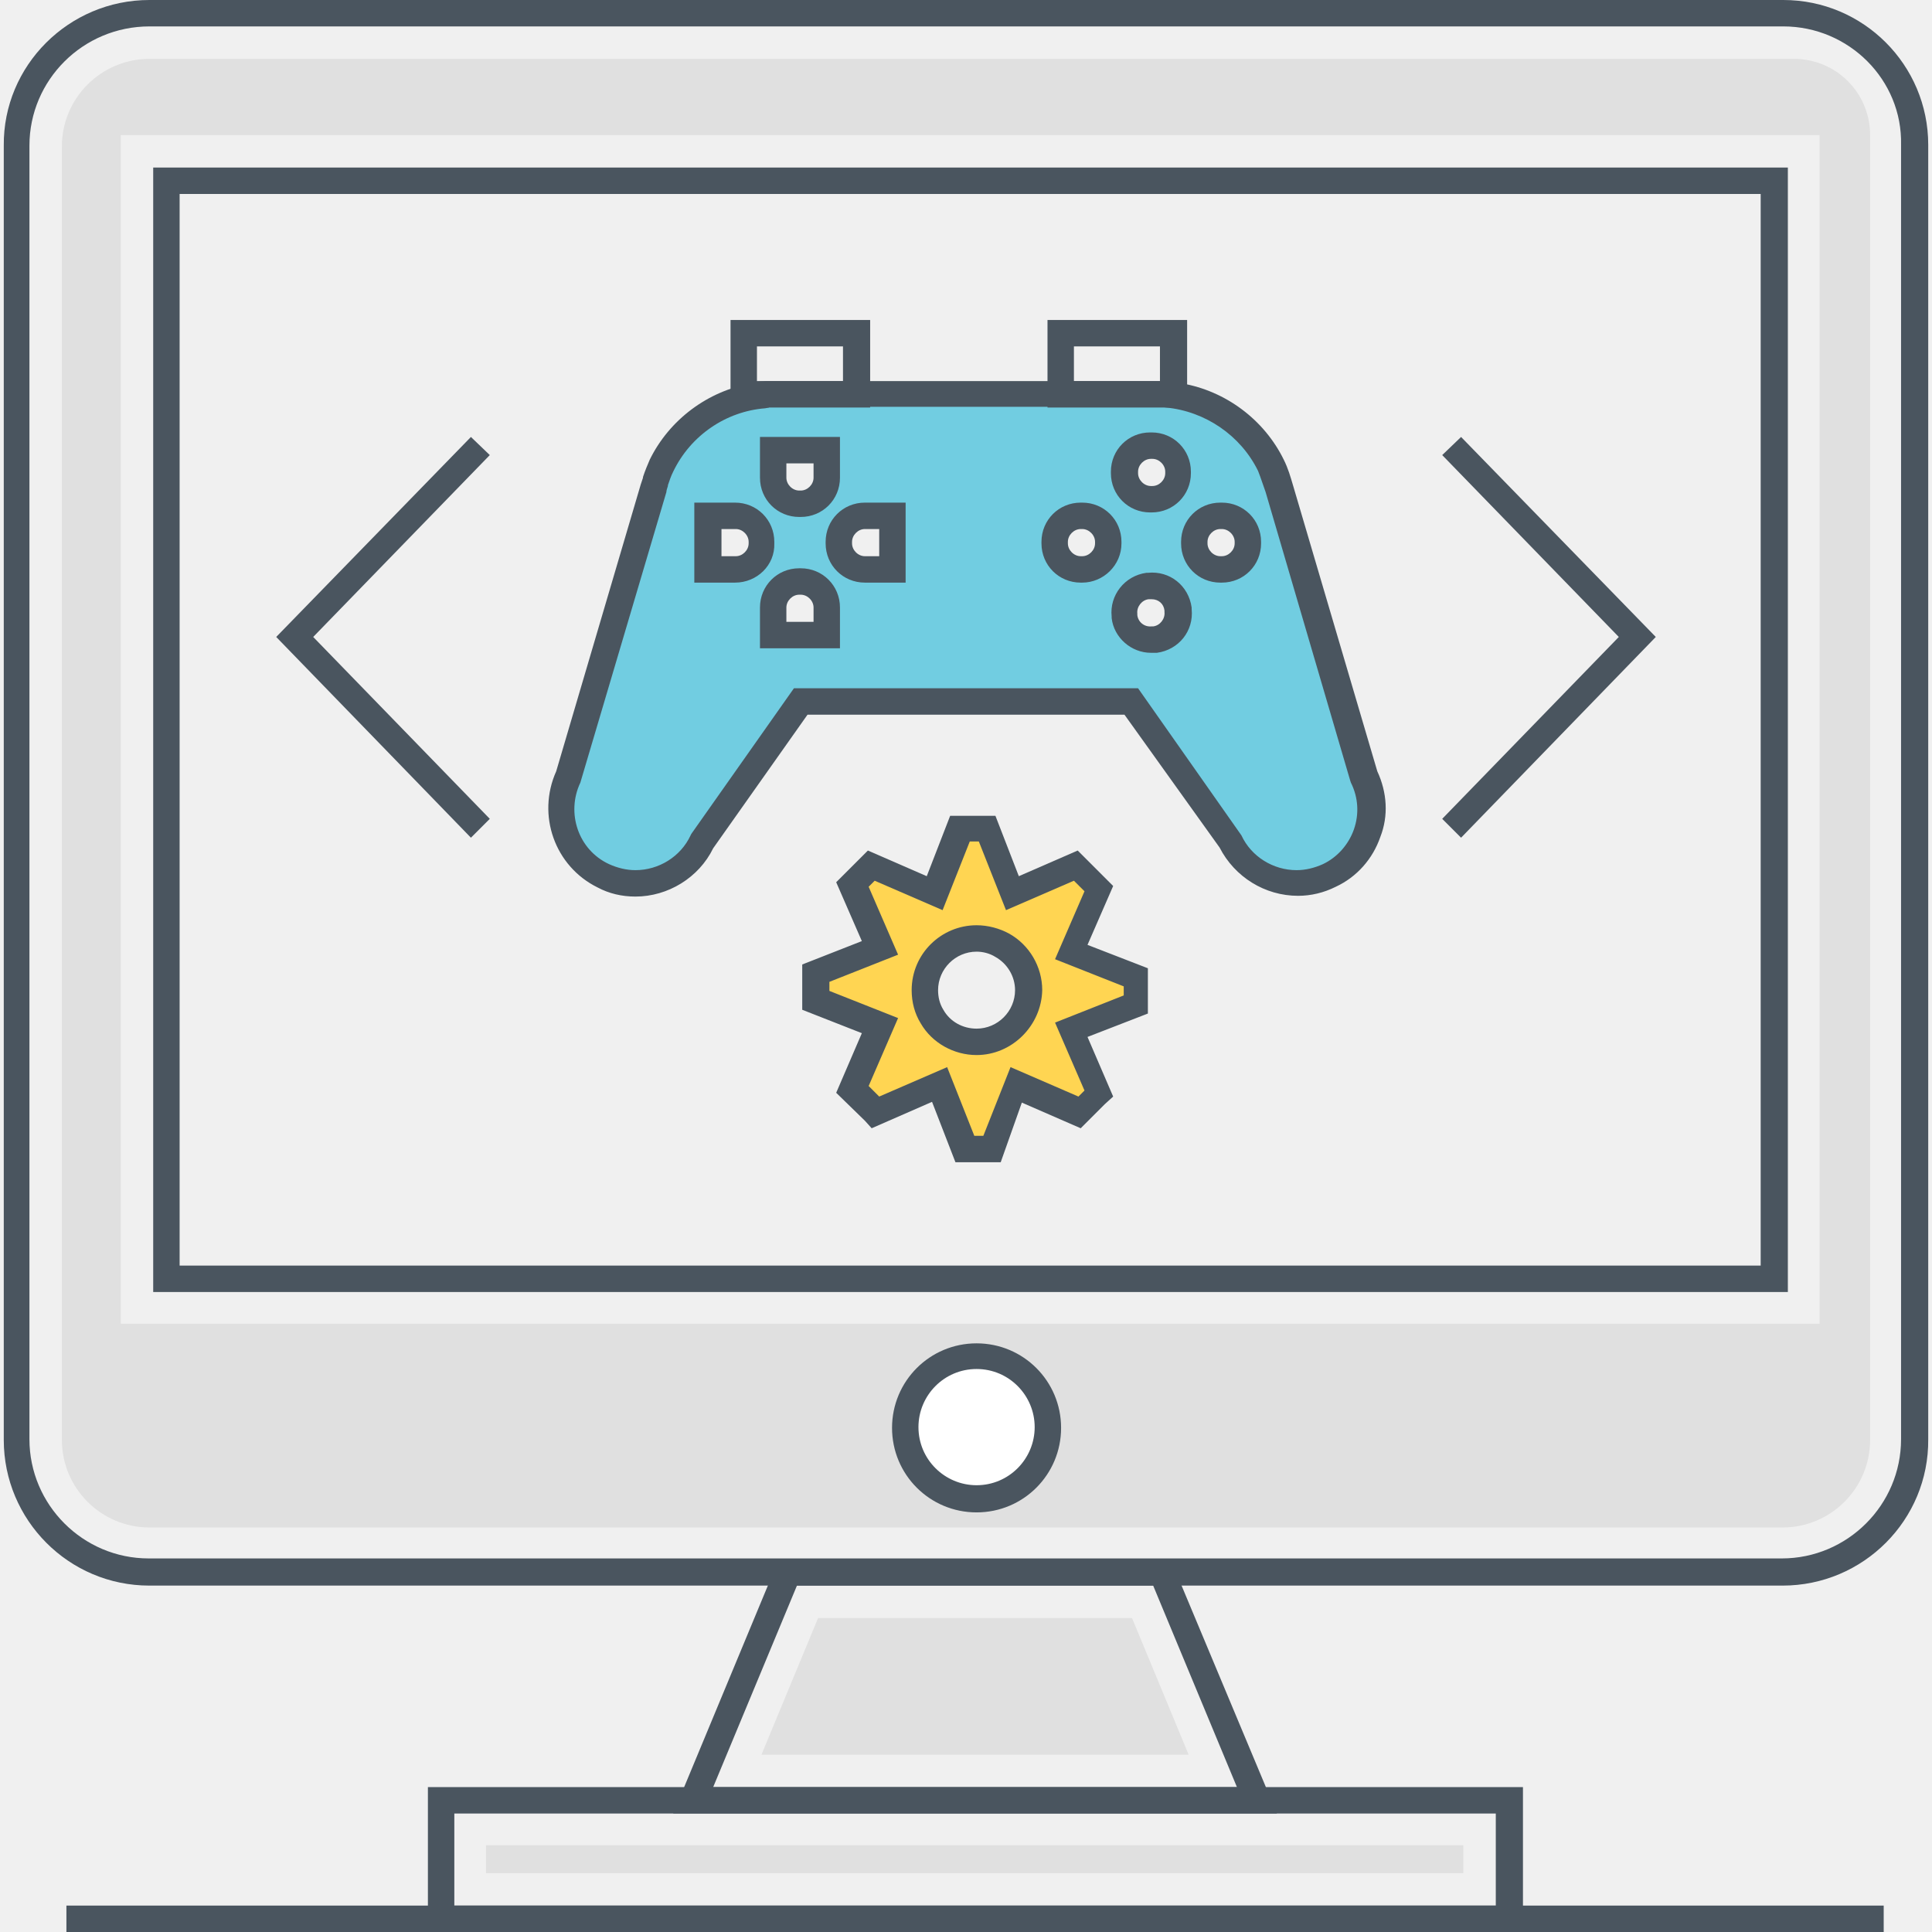
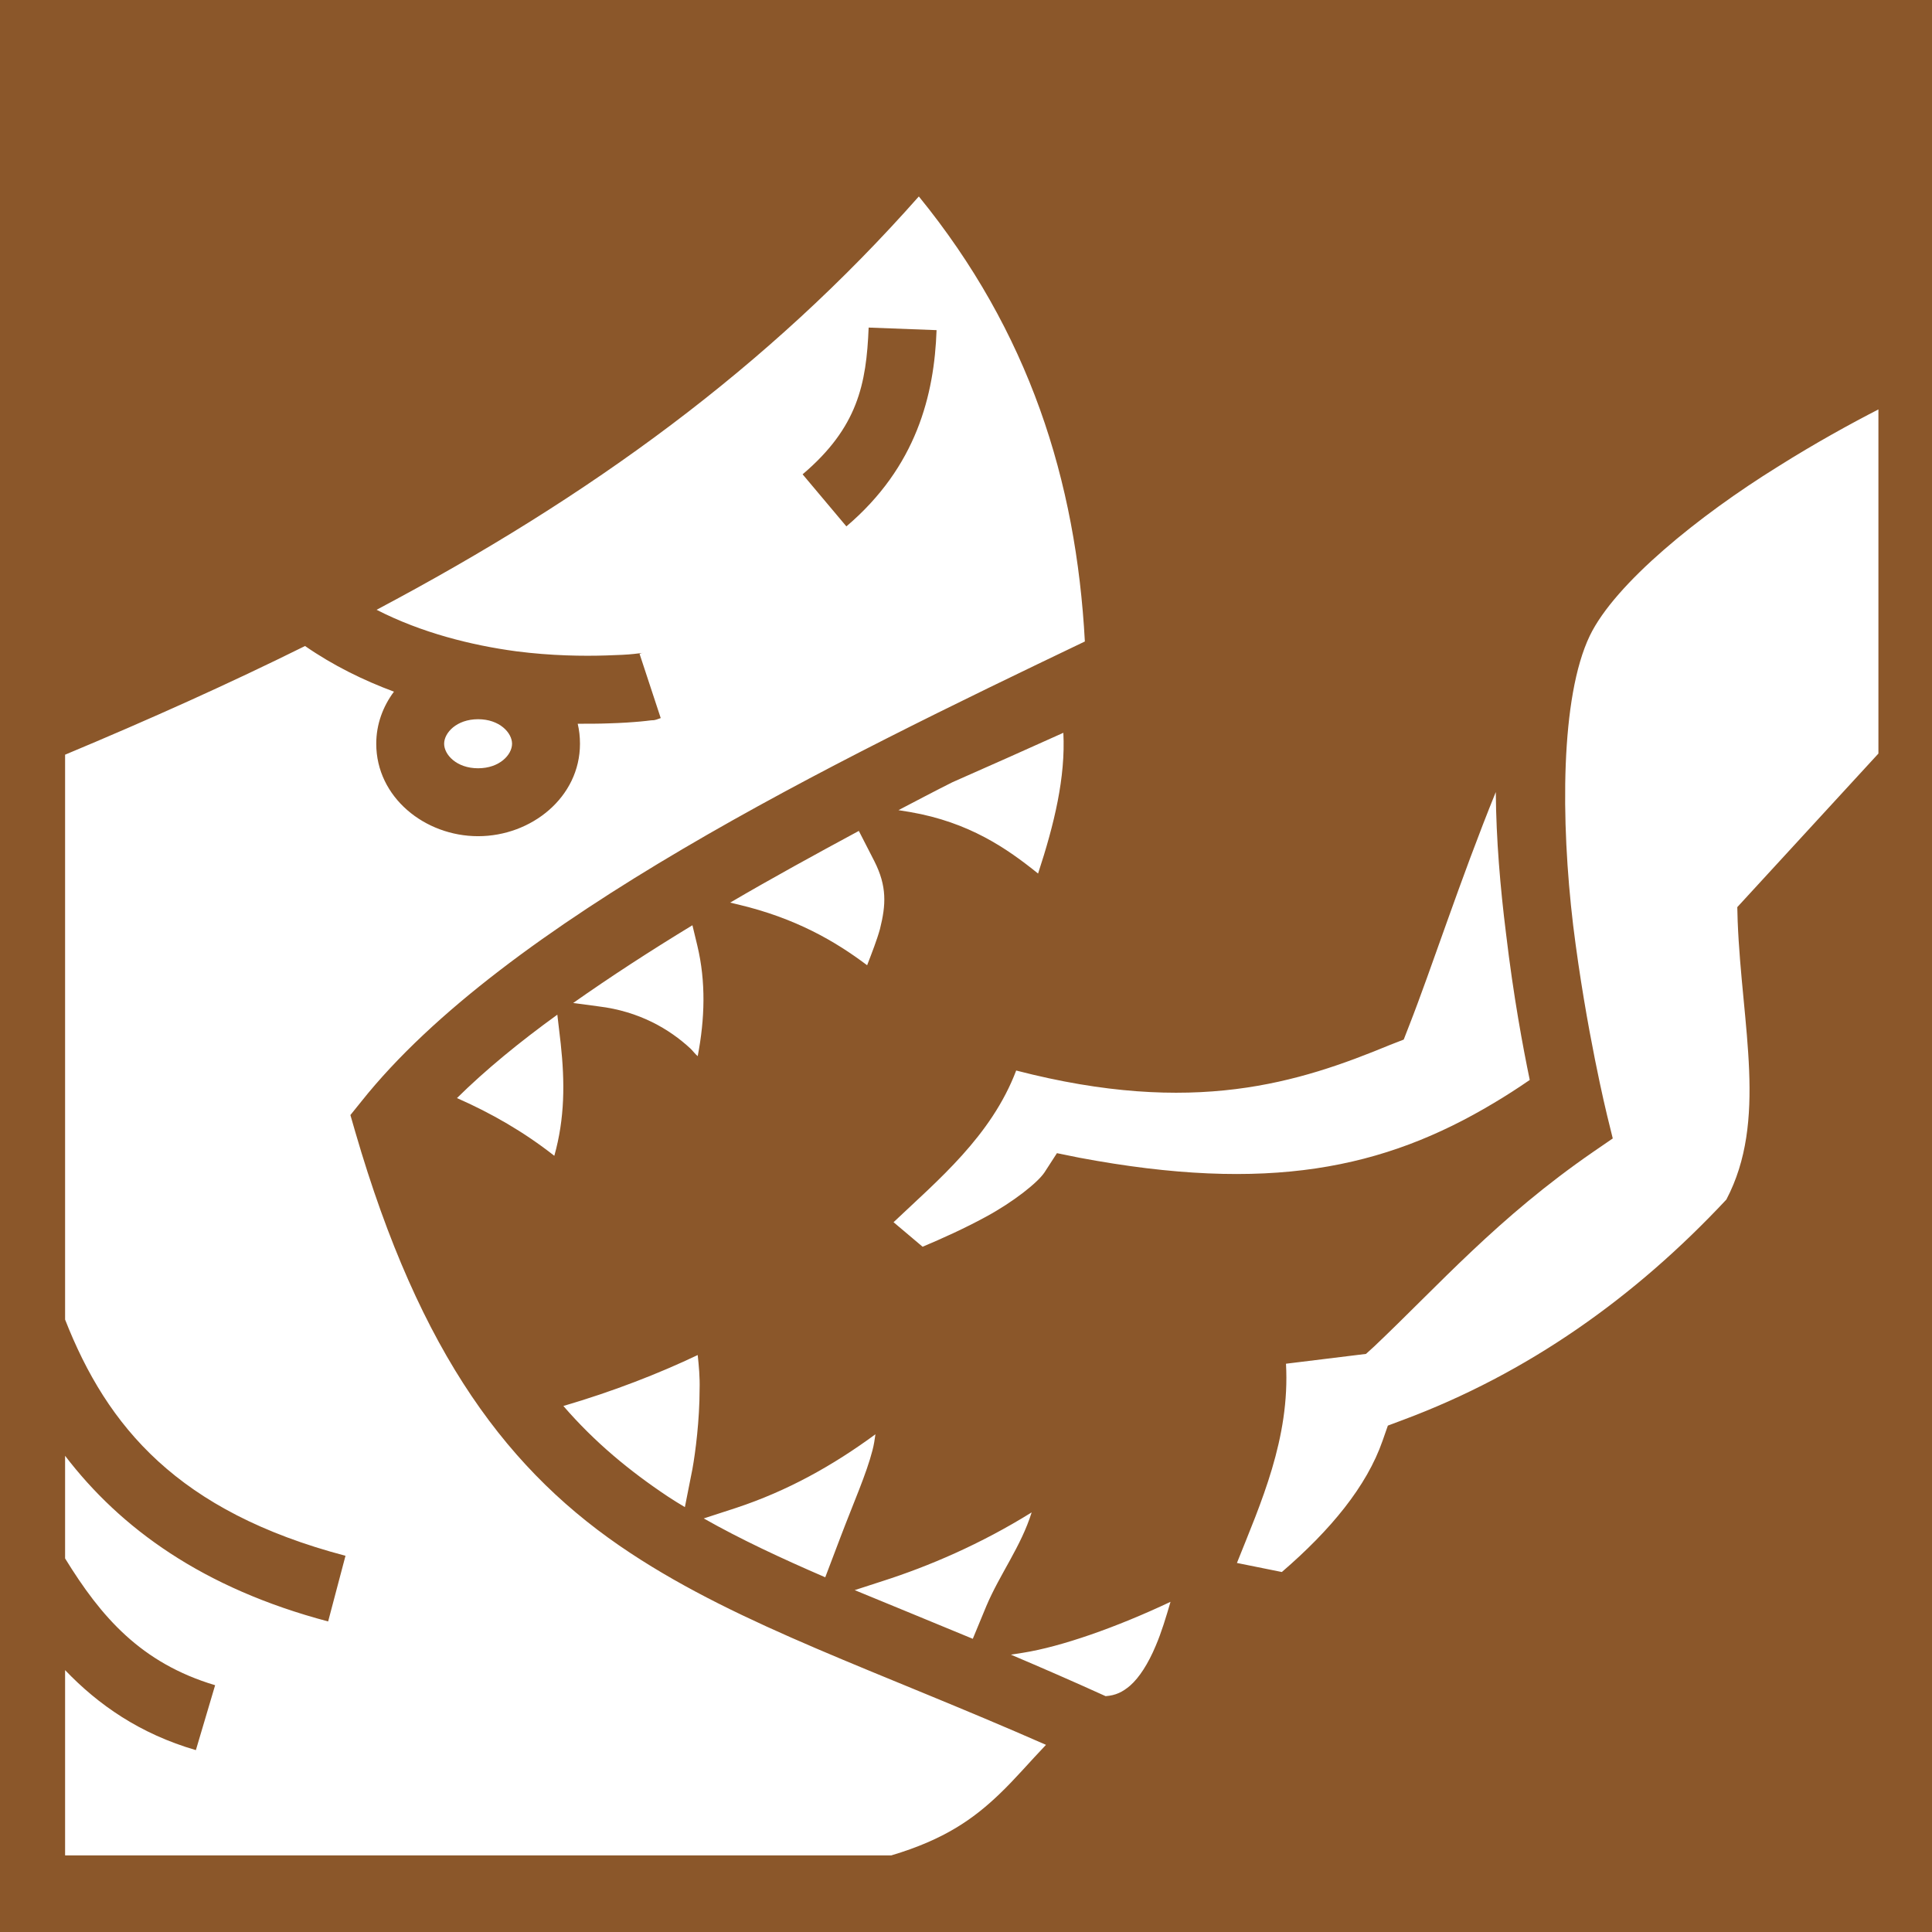
- <svg xmlns="http://www.w3.org/2000/svg" t="1706845015930" class="icon" viewBox="0 0 1024 1024" version="1.1" p-id="7566" width="200" height="200">
-   <path d="M944.8 840.4H79.2C36.4 840.4 2 805.6 2 763.2V77.2C1.6 34.8 36.4 0 79.2 0h866c42.4 0 76.8 34.4 76.8 76.8v686c0.4 42.8-34.4 77.6-77.2 77.6z m0.4-826.4H79.2C44 14 15.6 42.4 15.6 77.2v685.6c0 34.8 28.4 63.2 63.2 63.2h865.6c34.8 0 63.2-28.4 63.2-63.2V76.8c0.8-34.4-27.6-62.8-62.4-62.8z m2.4 670.8H81.2v-596h866.4v596z m-852.4-14h838v-568H95.2v568z" fill="#4A555F" p-id="7567" />
-   <path d="M79.2 31.2C53.6 31.2 32.8 52 32.8 77.6v685.6c0 25.6 20.8 46.4 46.4 46.4h865.6c25.6 0 46.4-20.8 46.4-46.4V71.6c0-22.4-18-40.4-40.4-40.4H79.2z m885.2 670.4H64V71.6h900.4v630z" fill="#E0E0E0" p-id="7568" />
-   <path d="M676.8 961.2h-320l56-134.8h207.6l56.4 134.8z m-298.8-14h277.6l-44.4-106.8h-188.8l-44.4 106.8z" fill="#4A555F" p-id="7569" />
-   <path d="M403.6 930l30-72.4H600l30 72.4z" fill="#E0E0E0" p-id="7570" />
-   <path d="M806.8 1024h-580v-76.8h580.4V1024z m-566-14h552v-48.8h-552v48.8z" fill="#4A555F" p-id="7571" />
-   <path d="M257.6 978h518v14.8H257.6z" fill="#E0E0E0" p-id="7572" />
-   <path d="M35.2 1010h963.2v14H35.2z" fill="#4A555F" p-id="7573" />
-   <path d="M517.6 756.4m-38 0a38 38 0 1 0 76 0 38 38 0 1 0-76 0Z" fill="#FFFFFF" p-id="7574" />
-   <path d="M517.6 801.6c-24.8 0-44.8-20-44.8-44.8s20-44.8 44.8-44.8c24.8 0 44.8 20 44.8 44.8s-20 44.8-44.8 44.8z m0-76c-17.2 0-30.8 14-30.8 30.8 0 17.2 14 30.8 30.8 30.8 17.2 0 30.8-14 30.8-30.8s-13.6-30.8-30.8-30.8z" fill="#4A555F" p-id="7575" />
-   <path d="M722.8 411.6l-44.8-152.8c-1.2-4-2.4-8.4-4.4-12.4-10.8-22-32-35.6-54.4-37.2v-0.4h-213.6v0.4c-22.8 2-44 15.2-54.4 37.2-1.2 2.8-2.4 5.2-3.2 8v0.4l-1.2 3.6-44.8 152.8c-9.6 19.6-1.2 43.2 18.4 52.8 19.6 9.6 43.2 1.2 52.8-18.4L424.4 372h175.2l52.4 74c9.6 19.6 33.2 28 52.8 18.4 19.2-9.6 27.6-33.2 18-52.8zM399.6 297.6c-2.4 2.4-6 4-10 4h-14v-28.4h14c7.6 0 14 6.4 14 14 0 4.4-1.6 8-4 10.4z m38.8 38.8h-28.4v-14c0-8 6.4-14 14-14 4 0 7.6 1.6 10 4 2.4 2.4 4 6 4 10l0.4 14z m0-83.6c0 7.6-6.4 14-14 14-4 0-7.6-1.6-10-4-2.4-2.4-4-6-4-10v-14h28.4l-0.4 14z m34.8 49.2h-14c-8 0-14-6.4-14-14 0-4 1.6-7.6 4-10 2.4-2.4 6-4 10-4h14v28z m110-4.4c-2.4 2.4-6 4-10 4s-7.6-1.6-10-4c-2.4-2.4-4-6-4-10 0-8 6.4-14 14-14 4 0 7.6 1.6 10 4 2.4 2.4 4 6 4 10s-1.6 7.6-4 10z m28.8 41.2h-1.6c-7.2 0-13.2-5.2-14-12.4-0.8-7.6 4.8-14.8 12.4-15.6h1.6c7.2 0 13.2 5.2 14 12.4v1.6c0 6.8-5.2 13.2-12.4 14z m8.4-78.4c-2.4 2.4-6 4-10 4-8 0-14-6.4-14-14 0-4 1.6-7.6 4-10 2.4-2.4 6-4 10-4s7.6 1.6 10 4c2.4 2.4 4 6 4 10s-1.6 7.6-4 10z m36.8 37.2c-2.4 2.4-6 4-10 4s-7.6-1.6-10-4c-2.4-2.4-4-6-4-10 0-8 6.4-14 14-14 4 0 7.6 1.6 10 4 2.4 2.4 4 6 4 10 0.4 4-1.2 7.6-4 10z" fill="#71CDE1" p-id="7576" />
-   <path d="M336.8 475.2c-7.2 0-14-1.6-20-4.8-22.8-11.2-32.4-38.4-22-61.6l44.8-152 1.2-3.6v-0.4c1.2-3.6 2.4-6.4 3.6-9.2 10.4-21.2 30.8-36.4 54-40.4v-0.8l7.2-0.4h220.8v1.2c23.2 4 43.6 19.2 54 40.4 2.4 4.8 3.6 9.2 4.8 13.2l44.8 152c5.2 11.2 6 23.6 1.6 34.8-4 11.6-12.4 21.2-23.6 26.4-6.4 3.2-13.2 4.8-20 4.8-17.6 0-33.6-10-41.6-25.6L596 378.8h-168l-50 70.8c-7.6 15.6-24 25.6-41.2 25.6zM407.6 216l-2 0.4c-20.8 1.6-39.6 14.4-48.8 33.6-1.2 2.4-2 4.8-2.8 7.2v0.4c-0.4 1.2-0.8 2.4-0.8 3.2l-45.6 154c-7.6 16-1.2 35.6 15.2 43.2 4.4 2 9.2 3.2 14 3.2 12.4 0 24-7.2 29.2-18.4l0.4-0.8 54.4-77.2h182.4l54.8 78c5.2 11.2 16.8 18.4 29.2 18.4 4.8 0 9.6-1.2 14-3.2 7.6-3.6 13.6-10.4 16.4-18.4 2.8-8 2.4-16.8-1.6-24.8l-0.4-1.2-44.8-152.8c-1.2-3.2-2.4-7.2-4-11.2-9.2-18.8-28-31.6-48.8-33.6l-2.8-0.4h-207.6z" fill="#4A555F" p-id="7577" />
-   <path d="M610.4 271.6h-0.8c-11.6 0-20.8-9.2-20.8-20.8v-0.8c0-11.6 9.2-20.8 20.8-20.8h0.8c11.6 0 20.8 9.2 20.8 20.8v0.8c0 11.6-9.2 20.8-20.8 20.8z m-0.4-28.4c-3.6 0-6.8 3.2-6.8 6.8v0.8c0 3.6 3.2 6.8 6.8 6.8h0.8c3.6 0 6.8-3.2 6.8-6.8v-0.8c0-3.6-3.2-6.8-6.8-6.8h-0.8zM610 346c-10.4 0-19.6-8-20.8-18.4v-0.8c-1.2-11.2 6.8-21.6 18.4-23.2h0.8c11.6-1.2 21.6 6.8 23.2 18.4v0.8c1.2 11.6-6.8 21.6-18.4 23.2h-3.2z m0.4-28.4h-1.6c-3.6 0.4-6.4 4-6 7.6v0.8c0.4 3.6 3.6 6.4 7.6 6h0.8c3.6-0.4 6.4-4 6-7.6v-0.8c-0.4-3.6-3.2-6-6.8-6zM647.6 308.8h-0.8c-11.6 0-20.8-9.2-20.8-20.8v-0.8c0-11.6 9.2-20.8 20.8-20.8h0.8c11.6 0 20.8 9.2 20.8 20.8v0.8c0 11.6-9.2 20.8-20.8 20.8z m-0.8-28.4c-3.6 0-6.8 3.2-6.8 6.8v0.8c0 3.6 3.2 6.8 6.8 6.8h0.8c3.6 0 6.8-3.2 6.8-6.8v-0.8c0-3.6-3.2-6.8-6.8-6.8h-0.8zM573.6 308.8h-0.8c-11.6 0-20.8-9.2-20.8-20.8v-0.8c0-11.6 9.2-20.8 20.8-20.8h0.8c11.6 0 20.8 9.2 20.8 20.8v0.8c0 11.6-9.6 20.8-20.8 20.8z m-0.8-28.4c-3.6 0-6.8 3.2-6.8 6.8v0.8c0 3.6 3.2 6.8 6.8 6.8h0.8c3.6 0 6.8-3.2 6.8-6.8v-0.8c0-3.6-3.2-6.8-6.8-6.8h-0.8z" fill="#4A555F" p-id="7578" />
-   <path d="M389.6 308.8H368V266.4h21.6c11.6 0 20.8 9.2 20.8 20.8v0.8c0.4 11.6-9.2 20.8-20.8 20.8z m-7.2-14h7.6c3.6 0 6.8-3.2 6.8-6.8v-0.8c0-3.6-3.2-6.8-6.8-6.8h-7.6v14.4zM480 308.8h-21.6c-11.6 0-20.8-9.2-20.8-20.8v-0.8c0-11.6 9.2-20.8 20.8-20.8h21.6v42.4z m-21.6-28.4c-3.6 0-6.8 3.2-6.8 6.8v0.8c0 3.6 3.2 6.8 6.8 6.8h7.6v-14.4h-7.6zM424.4 274h-0.8c-11.6 0-20.8-9.2-20.8-20.8v-21.6h42.4v21.6c0 11.6-9.2 20.8-20.8 20.8z m-7.6-28.4v7.6c0 3.6 3.2 6.8 6.8 6.8h0.8c3.6 0 6.8-3.2 6.8-6.8v-7.6h-14.4zM445.2 343.6h-42.4v-21.6c0-11.6 9.2-20.8 20.8-20.8h0.8c11.6 0 20.8 9.2 20.8 20.8v21.6z m-28.4-14h14.4v-7.6c0-3.6-3.2-6.8-6.8-6.8h-0.8c-3.6 0-6.8 3.2-6.8 6.8v7.6z" fill="#4A555F" p-id="7579" />
-   <path d="M461.2 216H387.2V169.6h74V216z m-60-14h45.6v-18.4h-45.6v18.4z" fill="#4A555F" p-id="7580" />
-   <path d="M629.2 216h-74V169.6h74V216z m-60-14h45.6v-18.4h-45.6v18.4z" fill="#4A555F" p-id="7581" />
-   <path d="M774.4 444l-10-10 93.6-96.4-93.6-96.4 10-9.6 103.2 106zM249.6 444L146.4 337.6l103.2-106 10 9.6-93.6 96.4 93.6 96.4z" fill="#4A555F" p-id="7582" />
-   <path d="M602.4 518l-34-13.6 14.8-33.6-10-10-1.6-1.6-0.4-0.4-33.6 14.8-13.6-34h-14.4l-13.2 34-33.6-14.8-9.2 9.2-0.8 0.8 14.8 33.6-34 13.2v14.4l34 13.6-14.8 33.6 2.8 2.8 8.8 8.8 0.4 0.4 33.6-14.8 13.6 34h14.4l13.2-34 33.6 14.8 9.2-9.2 0.8-0.8-14.8-33.6 34-13.2v-14.4z m-84.8 34c-10 0-18.8-5.6-23.6-13.6-2.4-4-4-8.8-4-14 0-15.2 12.4-27.6 27.6-27.6 4.8 0 9.6 1.2 13.6 3.6 8.4 4.8 14 13.6 14 24-0.4 15.6-12.4 27.6-27.6 27.6z" fill="#FFD552" p-id="7583" />
-   <path d="M530.4 616h-24l-12.4-32-32 14-3.6-4-15.2-14.8 13.6-31.6-31.6-12.4v-24l31.6-12.4-13.6-31.2 4-4 12.8-12.8 31.2 13.6 12.4-32h24l12.4 32 31.2-13.6 18.8 18.8-13.6 31.2 32 12.4v24l-32 12.4 13.6 31.6-4.4 4-12.8 12.8-31.2-13.6-11.2 31.6z m-14-14h4.8l14.4-36.4 36 15.6 3.2-3.2-15.6-36 36.4-14.4v-4.8l-36.4-14.4 15.6-36-5.6-5.6-36 15.6-14.4-36.4h-4.8l-14.4 36.4-36-15.6-3.2 3.2 15.6 36-36.4 14.4v4.8l36.4 14.4-15.6 36 5.6 5.6 36-15.6 14.4 36.4z m1.2-42.8c-12 0-23.6-6.4-29.6-16.8-3.2-5.2-4.8-11.2-4.8-17.6 0-19.2 15.6-34.4 34.4-34.4 6 0 12 1.6 17.2 4.4 10.8 6 17.6 17.6 17.6 30-0.4 18.8-16 34.4-34.8 34.4z m0-54.8c-11.2 0-20.4 9.2-20.4 20.4 0 3.6 0.8 7.2 2.8 10.4 3.6 6.4 10.4 10 17.6 10 11.2 0 20.4-9.2 20.4-20.4 0-7.2-4-14-10.4-17.6-3.2-2-6.8-2.8-10-2.8z" fill="#4A555F" p-id="7584" />
+ <svg xmlns="http://www.w3.org/2000/svg" viewBox="0 0 512 512" style="height: 512px; width: 512px;">
+   <path d="M0 0h512v512H0z" fill="#8b572a" fill-opacity="1" />
+   <g class="" transform="translate(0,0)" style="">
+     <path d="M243.5 52.06C203.4 97.42 156.6 131.5 99.8 161.6c11.9 6.1 25.1 9.4 37 11 9.3 1.2 17.8 1.3 23.9 1.1 3.1-.1 5.6-.2 7.3-.4.9-.1 1.6-.2 2-.2.4-.1 1.4-.5-.5.2l5.6 17c-2.1.8-1.9.5-2.6.6-.8.1-1.6.2-2.7.3-2.2.2-5 .4-8.5.5-2.5.1-5.2.1-8.2.1.4 1.7.6 3.4.6 5.3 0 14.2-12.9 24.5-27 24.5s-26.99-10.3-26.99-24.5c0-5.2 1.79-9.9 4.69-13.8-8.05-3-16.06-6.9-23.56-12.1-19.96 9.9-41.1 19.4-63.59 28.8v149.7c11.13 28.4 29.91 50.9 74.31 62.6l-4.6 17.4c-33.24-8.8-55.03-24.7-69.71-43.9V413c9.54 15.5 20.05 27.7 39.76 33.6l-5.1 17.2c-14.8-4.3-25.86-12-34.66-21.2v49.1H236.2c14.1-4.2 21.8-9.7 28.6-16.2 4.2-4 8-8.5 12.4-13.1-44.8-19.7-80.7-31.4-110.1-50.8-32.2-21.2-55.8-52.6-72.94-111.6l-1.3-4.5 2.9-3.6C133.8 244.1 221.1 201.8 287.5 170c-2.3-42.7-14.8-82.1-44-117.94zm-13.3 34.75l18 .68c-.6 17.11-5.3 36.21-23.9 52.01l-11.6-13.8c14.6-12.4 16.9-23.9 17.5-38.89zm267.6 21.69c-7.2 3.7-16.7 8.9-26.7 15.2-20.8 12.9-43.1 30.9-49.8 44.8-7.8 16.3-7.7 49-4.4 76.7 3.4 27.6 9 50.4 9 50.4l1.5 6.1-5.1 3.5c-25.4 17.5-41 35.4-58.1 51.6l-2.2 2-21.2 2.6c1.1 19.8-6.7 37-13 52.8l11.9 2.4c12.9-11.1 22.5-22.7 26.7-34.8l1.4-4 4-1.5c33-12.3 61.4-32.4 85.7-58.4 11-20.9 4.1-45.8 3-73.8l-.1-3.7 37.4-40.7v-91.2zm-371.1 82.1c-5.7 0-9 3.6-9 6.5s3.3 6.5 9 6.5 9-3.6 9-6.5-3.3-6.5-9-6.5zm155.1 3.6c-9.8 4.4-19.6 8.8-29.4 13.1-4.8 2.4-9.5 4.9-14.3 7.4l3.1.5c15.6 2.7 25.6 9.6 33.9 16.3 4.3-13.1 7.3-25.5 6.7-37.3zm114.6 15.7c-9.5 23.4-17.1 47-23 62l-1.4 3.6-3.6 1.4c-24.2 10-52 19-99.1 6.8-6.6 17.4-20.8 29.1-32.5 40.2l7.7 6.5c5.2-2.2 11-4.8 16.7-7.9 7.4-4 13.8-9.1 15.6-11.8l3.3-5.1 5.9 1.2c50 9.4 80.7 3 109.9-14.5 3.2-1.9 6.3-3.9 9.5-6.1-1.8-8.7-4.3-22-6.3-38.9-1.5-12-2.6-24.8-2.7-37.4zm-168.8 10.3c-11.5 6.2-23 12.5-34.1 19l2.1.5c15.2 3.6 25.7 9.7 34.2 16.1 1.3-3.4 2.6-6.7 3.4-9.6 1.6-6.4 1.9-11.3-1.5-18l-4.1-8zm-44.1 25c-11.2 6.8-21.8 13.7-31.6 20.6l6.7.9c10.8 1.3 18.8 6 24.4 11.2.7.7 1.2 1.4 1.9 2 1.9-9.9 2.2-19.7-.1-29.3l-1.3-5.4zm-35.8 23.7c-10.1 7.3-19.1 14.7-26.6 22.1 9.1 4 17.8 9 25.8 15.3 2.8-10 2.8-19.5 1.7-29.7l-.9-7.7zm37.2 90.2c-10.3 4.9-22.3 9.6-35.6 13.5 8.3 9.6 17.5 17.2 27.7 24 1.5 1 3 1.9 4.5 2.8l2-10.1c.8-4.4 1.9-13 1.9-21.1.1-3.2-.2-6.3-.5-9.1zm47.1 21c-11.3 8.3-23.3 15-36.9 19.5l-8.6 2.8c9.7 5.5 20.4 10.5 32.2 15.6l4.1-10.8c3.5-9.2 6.8-16.6 8.4-22.8.4-1.5.6-2.9.8-4.3zm41.4 20.7c-13.5 8.4-27.3 14.3-39.5 18.2l-7.4 2.4c9.7 4 20.2 8.3 31.3 12.9l3.6-8.7c3.6-8.5 9.2-15.8 12-24.8zm36.8 23.7c-14.4 6.8-29 11.9-39.1 13.5l-3.2.5c8 3.4 16.3 7 25.1 11 2.7-.2 4.5-1.1 6.5-2.8 2.4-2.1 4.8-5.8 6.8-10.6 1.5-3.5 2.7-7.5 3.9-11.6z" fill="#fff" fill-opacity="1" />
+   </g>
</svg>
